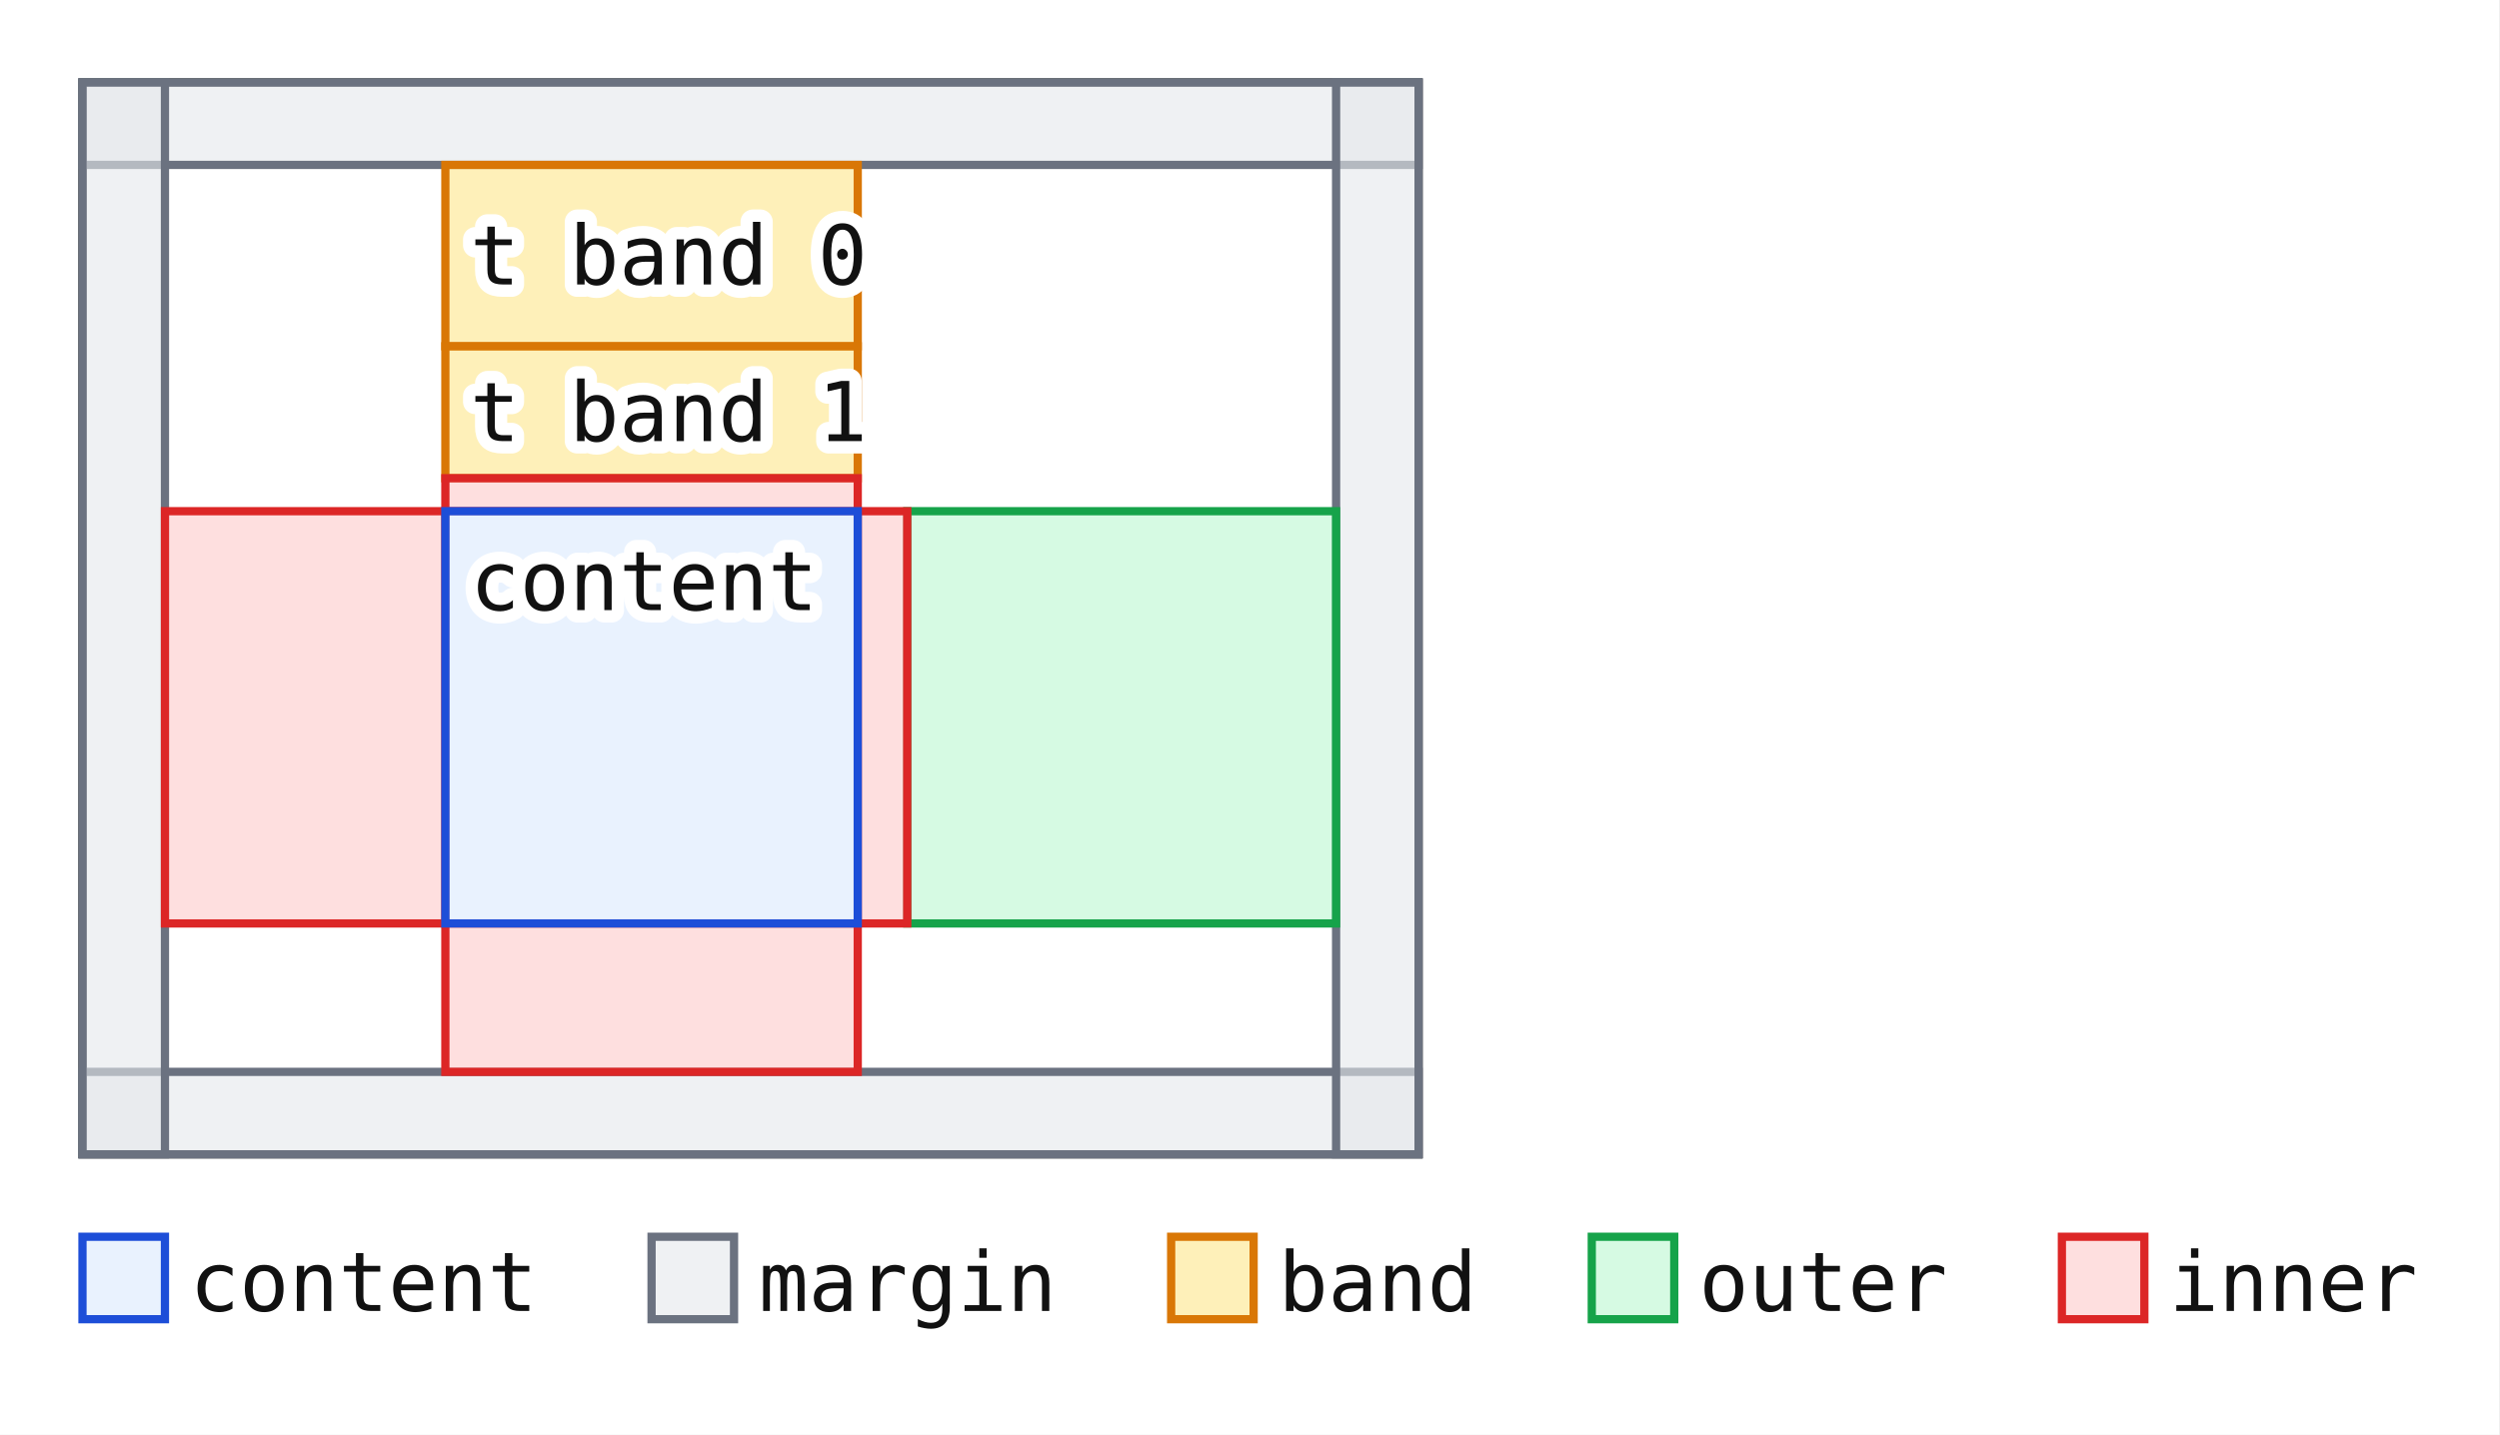
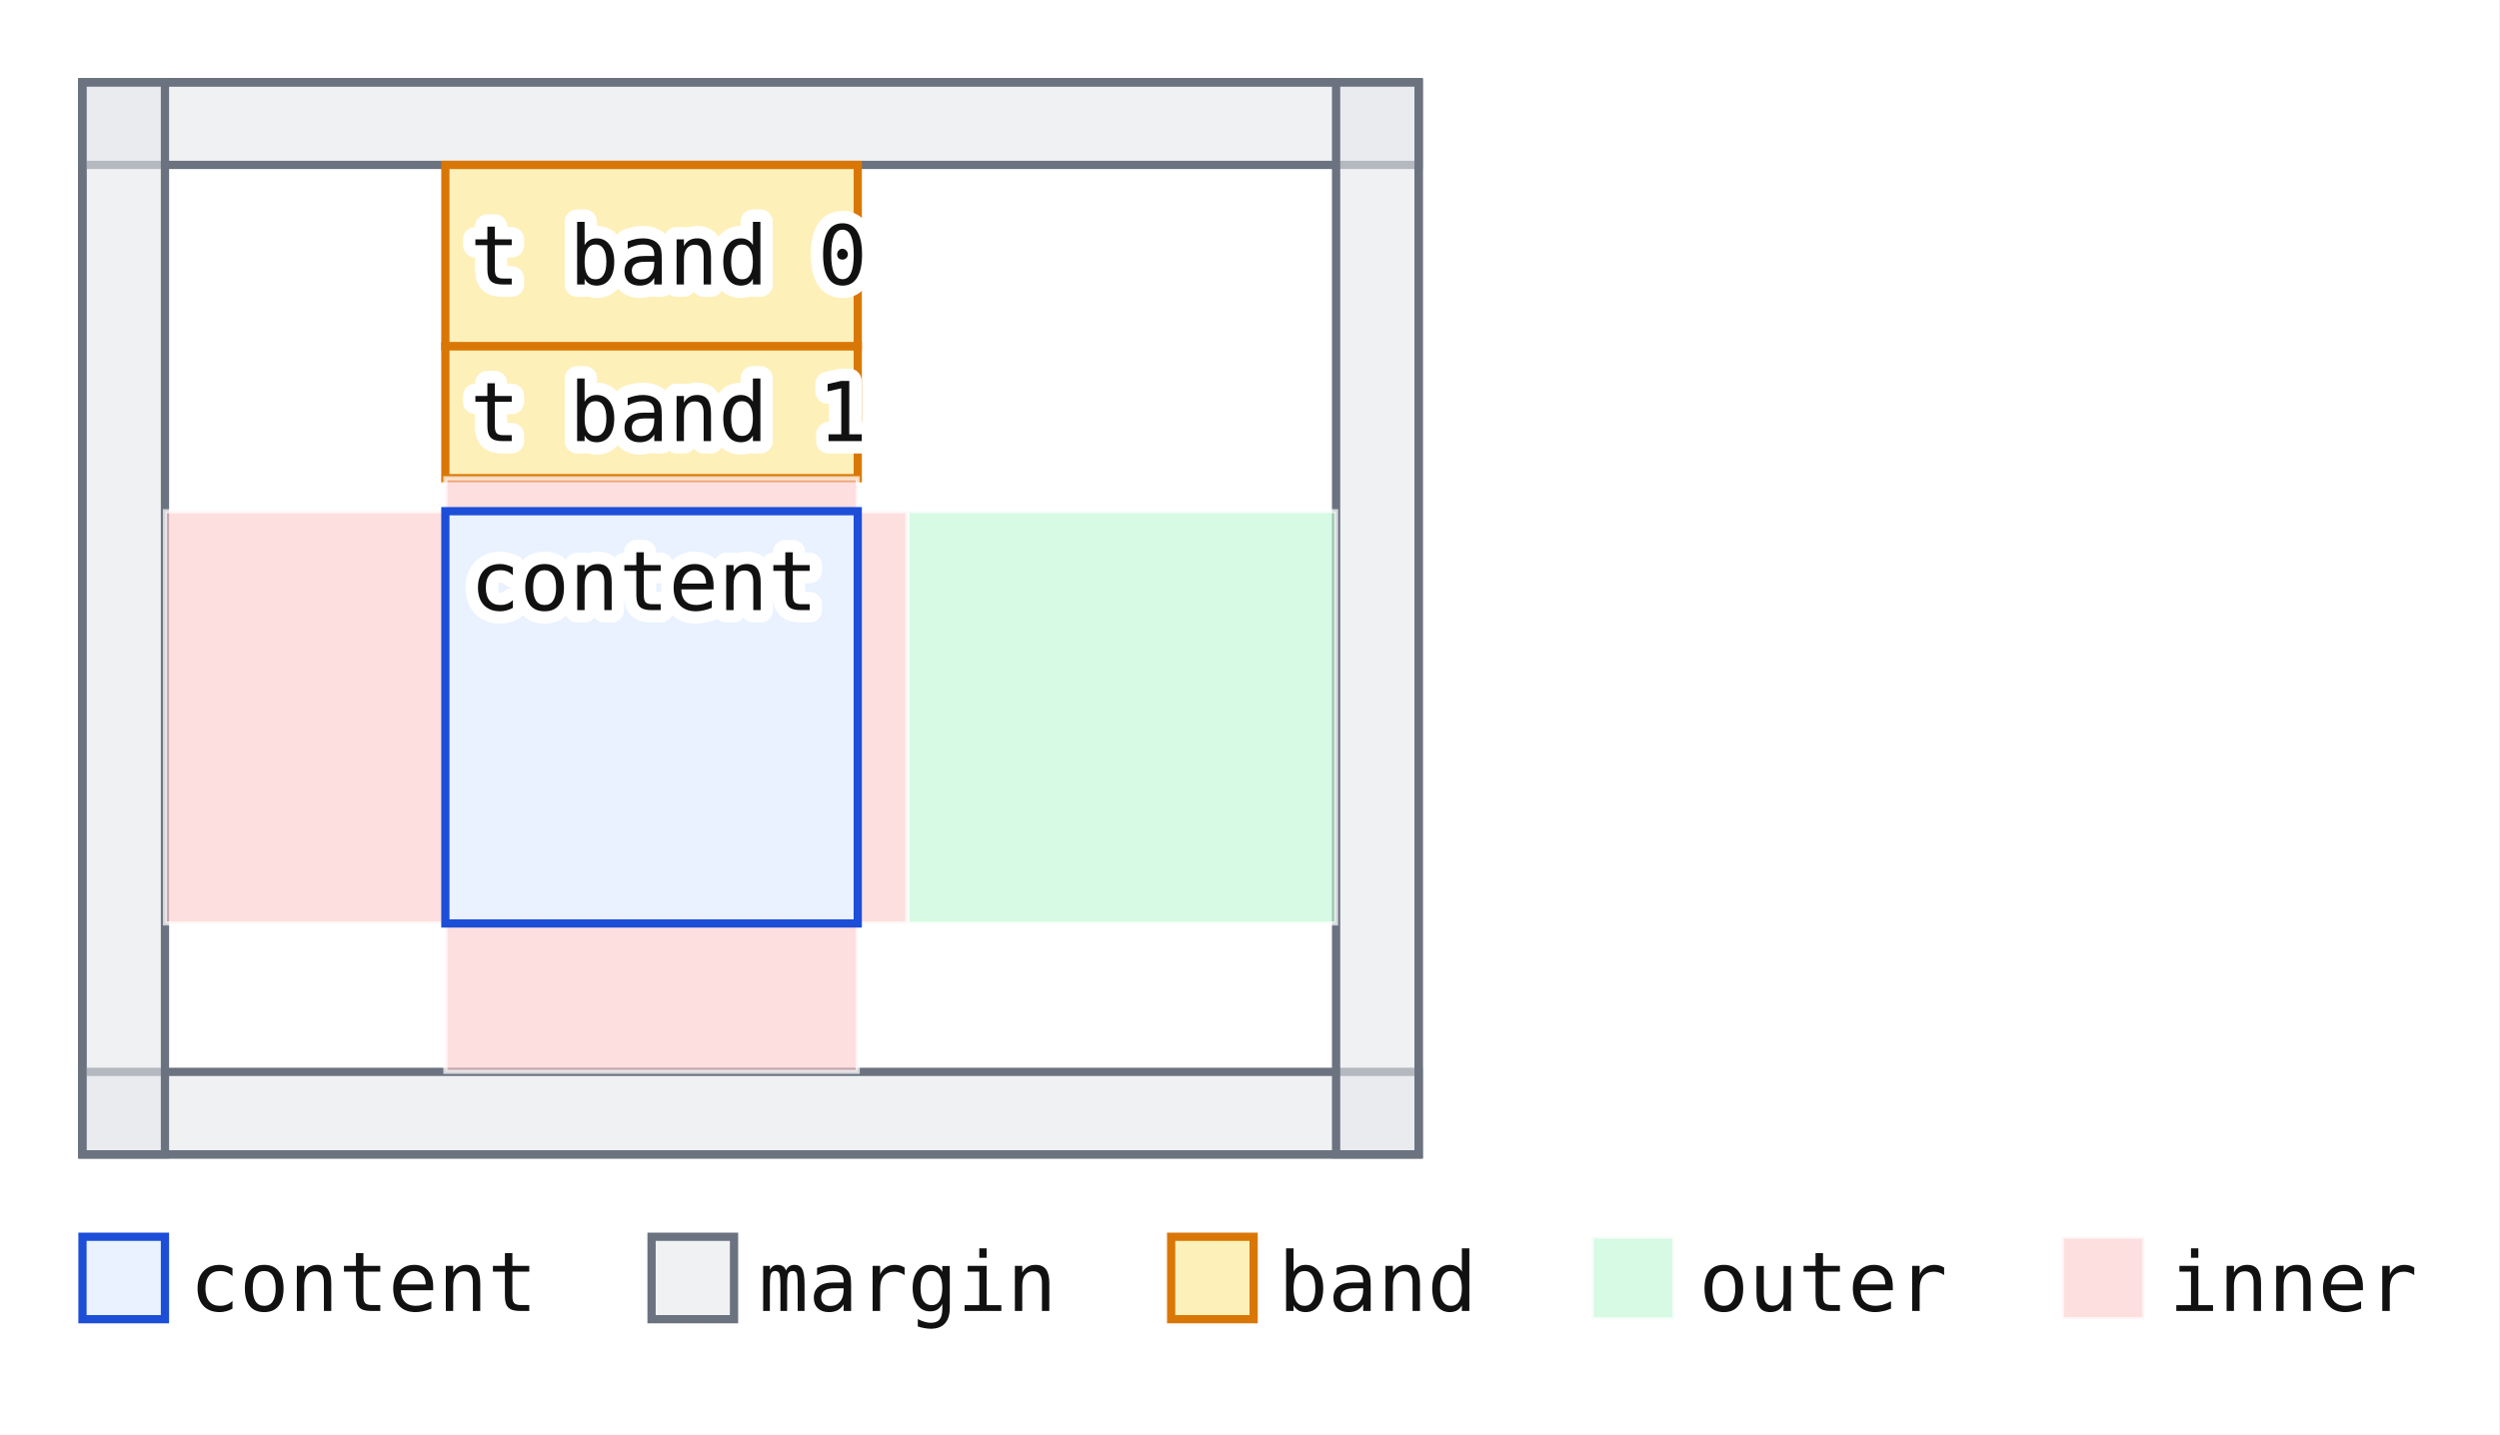
<svg xmlns="http://www.w3.org/2000/svg" viewBox="-10 -10 303 174" font-family="monospace" font-size="10">
  <rect x="-10" y="-10" width="303" height="174" fill="#ffffff" />
  <rect x="0" y="0" width="162" height="130" fill="none" stroke="#111111" stroke-width="1" />
  <rect x="0" y="0" width="162" height="10" fill="#e5e7eb" fill-opacity="0.6" stroke="#6b7280" />
  <rect x="44" y="10" width="50" height="22" fill="#fde68a" fill-opacity="0.6" stroke="#d97706" />
  <text x="47" y="24.5" fill="#111111" stroke="#ffffff" stroke-width="3" stroke-linejoin="round" paint-order="stroke">t band 0</text>
  <rect x="44" y="32" width="50" height="16" fill="#fde68a" fill-opacity="0.6" stroke="#d97706" />
  <text x="47" y="43.5" fill="#111111" stroke="#ffffff" stroke-width="3" stroke-linejoin="round" paint-order="stroke">t band 1</text>
-   <rect x="44" y="48" width="50" height="4" fill="#fecaca" fill-opacity="0.6" stroke="#dc2626" />
+   <rect x="44" y="48" width="50" height="4" fill="#fecaca" fill-opacity="0.6" stroke="#ffffff" stroke-width="0.5" stroke-opacity="0.7" />
  <rect x="0" y="120" width="162" height="10" fill="#e5e7eb" fill-opacity="0.6" stroke="#6b7280" />
-   <rect x="44" y="102" width="50" height="18" fill="#fecaca" fill-opacity="0.6" stroke="#dc2626" />
+   <rect x="44" y="102" width="50" height="18" fill="#fecaca" fill-opacity="0.6" stroke="#ffffff" stroke-width="0.5" stroke-opacity="0.7" />
  <rect x="0" y="0" width="10" height="130" fill="#e5e7eb" fill-opacity="0.6" stroke="#6b7280" />
-   <rect x="10" y="52" width="34" height="50" fill="#fecaca" fill-opacity="0.6" stroke="#dc2626" />
+   <rect x="10" y="52" width="34" height="50" fill="#fecaca" fill-opacity="0.6" stroke="#ffffff" stroke-width="0.5" stroke-opacity="0.7" />
  <rect x="152" y="0" width="10" height="130" fill="#e5e7eb" fill-opacity="0.6" stroke="#6b7280" />
-   <rect x="100" y="52" width="52" height="50" fill="#bbf7d0" fill-opacity="0.6" stroke="#16a34a" />
-   <rect x="94" y="52" width="6" height="50" fill="#fecaca" fill-opacity="0.6" stroke="#dc2626" />
+   <rect x="100" y="52" width="52" height="50" fill="#bbf7d0" fill-opacity="0.6" stroke="#ffffff" stroke-width="0.5" stroke-opacity="0.7" />
+   <rect x="94" y="52" width="6" height="50" fill="#fecaca" fill-opacity="0.6" stroke="#ffffff" stroke-width="0.5" stroke-opacity="0.7" />
  <rect x="44" y="52" width="50" height="50" fill="#dbeafe" fill-opacity="0.6" stroke="#1d4ed8" />
  <text x="47" y="64" fill="#111111" stroke="#ffffff" stroke-width="3" stroke-linejoin="round" paint-order="stroke">content</text>
  <rect x="0" y="140" width="10" height="10" fill="#dbeafe" fill-opacity="0.6" stroke="#1d4ed8" />
  <text x="13" y="149" fill="#111111" stroke="#ffffff" stroke-width="3" stroke-linejoin="round" paint-order="stroke">content</text>
  <rect x="69" y="140" width="10" height="10" fill="#e5e7eb" fill-opacity="0.6" stroke="#6b7280" />
  <text x="82" y="149" fill="#111111" stroke="#ffffff" stroke-width="3" stroke-linejoin="round" paint-order="stroke">margin</text>
  <rect x="132" y="140" width="10" height="10" fill="#fde68a" fill-opacity="0.6" stroke="#d97706" />
  <text x="145" y="149" fill="#111111" stroke="#ffffff" stroke-width="3" stroke-linejoin="round" paint-order="stroke">band</text>
-   <rect x="183" y="140" width="10" height="10" fill="#bbf7d0" fill-opacity="0.6" stroke="#16a34a" />
+   <rect x="183" y="140" width="10" height="10" fill="#bbf7d0" fill-opacity="0.6" stroke="#ffffff" stroke-width="0.5" stroke-opacity="0.7" />
  <text x="196" y="149" fill="#111111" stroke="#ffffff" stroke-width="3" stroke-linejoin="round" paint-order="stroke">outer</text>
-   <rect x="240" y="140" width="10" height="10" fill="#fecaca" fill-opacity="0.6" stroke="#dc2626" />
+   <rect x="240" y="140" width="10" height="10" fill="#fecaca" fill-opacity="0.6" stroke="#ffffff" stroke-width="0.5" stroke-opacity="0.7" />
  <text x="253" y="149" fill="#111111" stroke="#ffffff" stroke-width="3" stroke-linejoin="round" paint-order="stroke">inner</text>
</svg>
